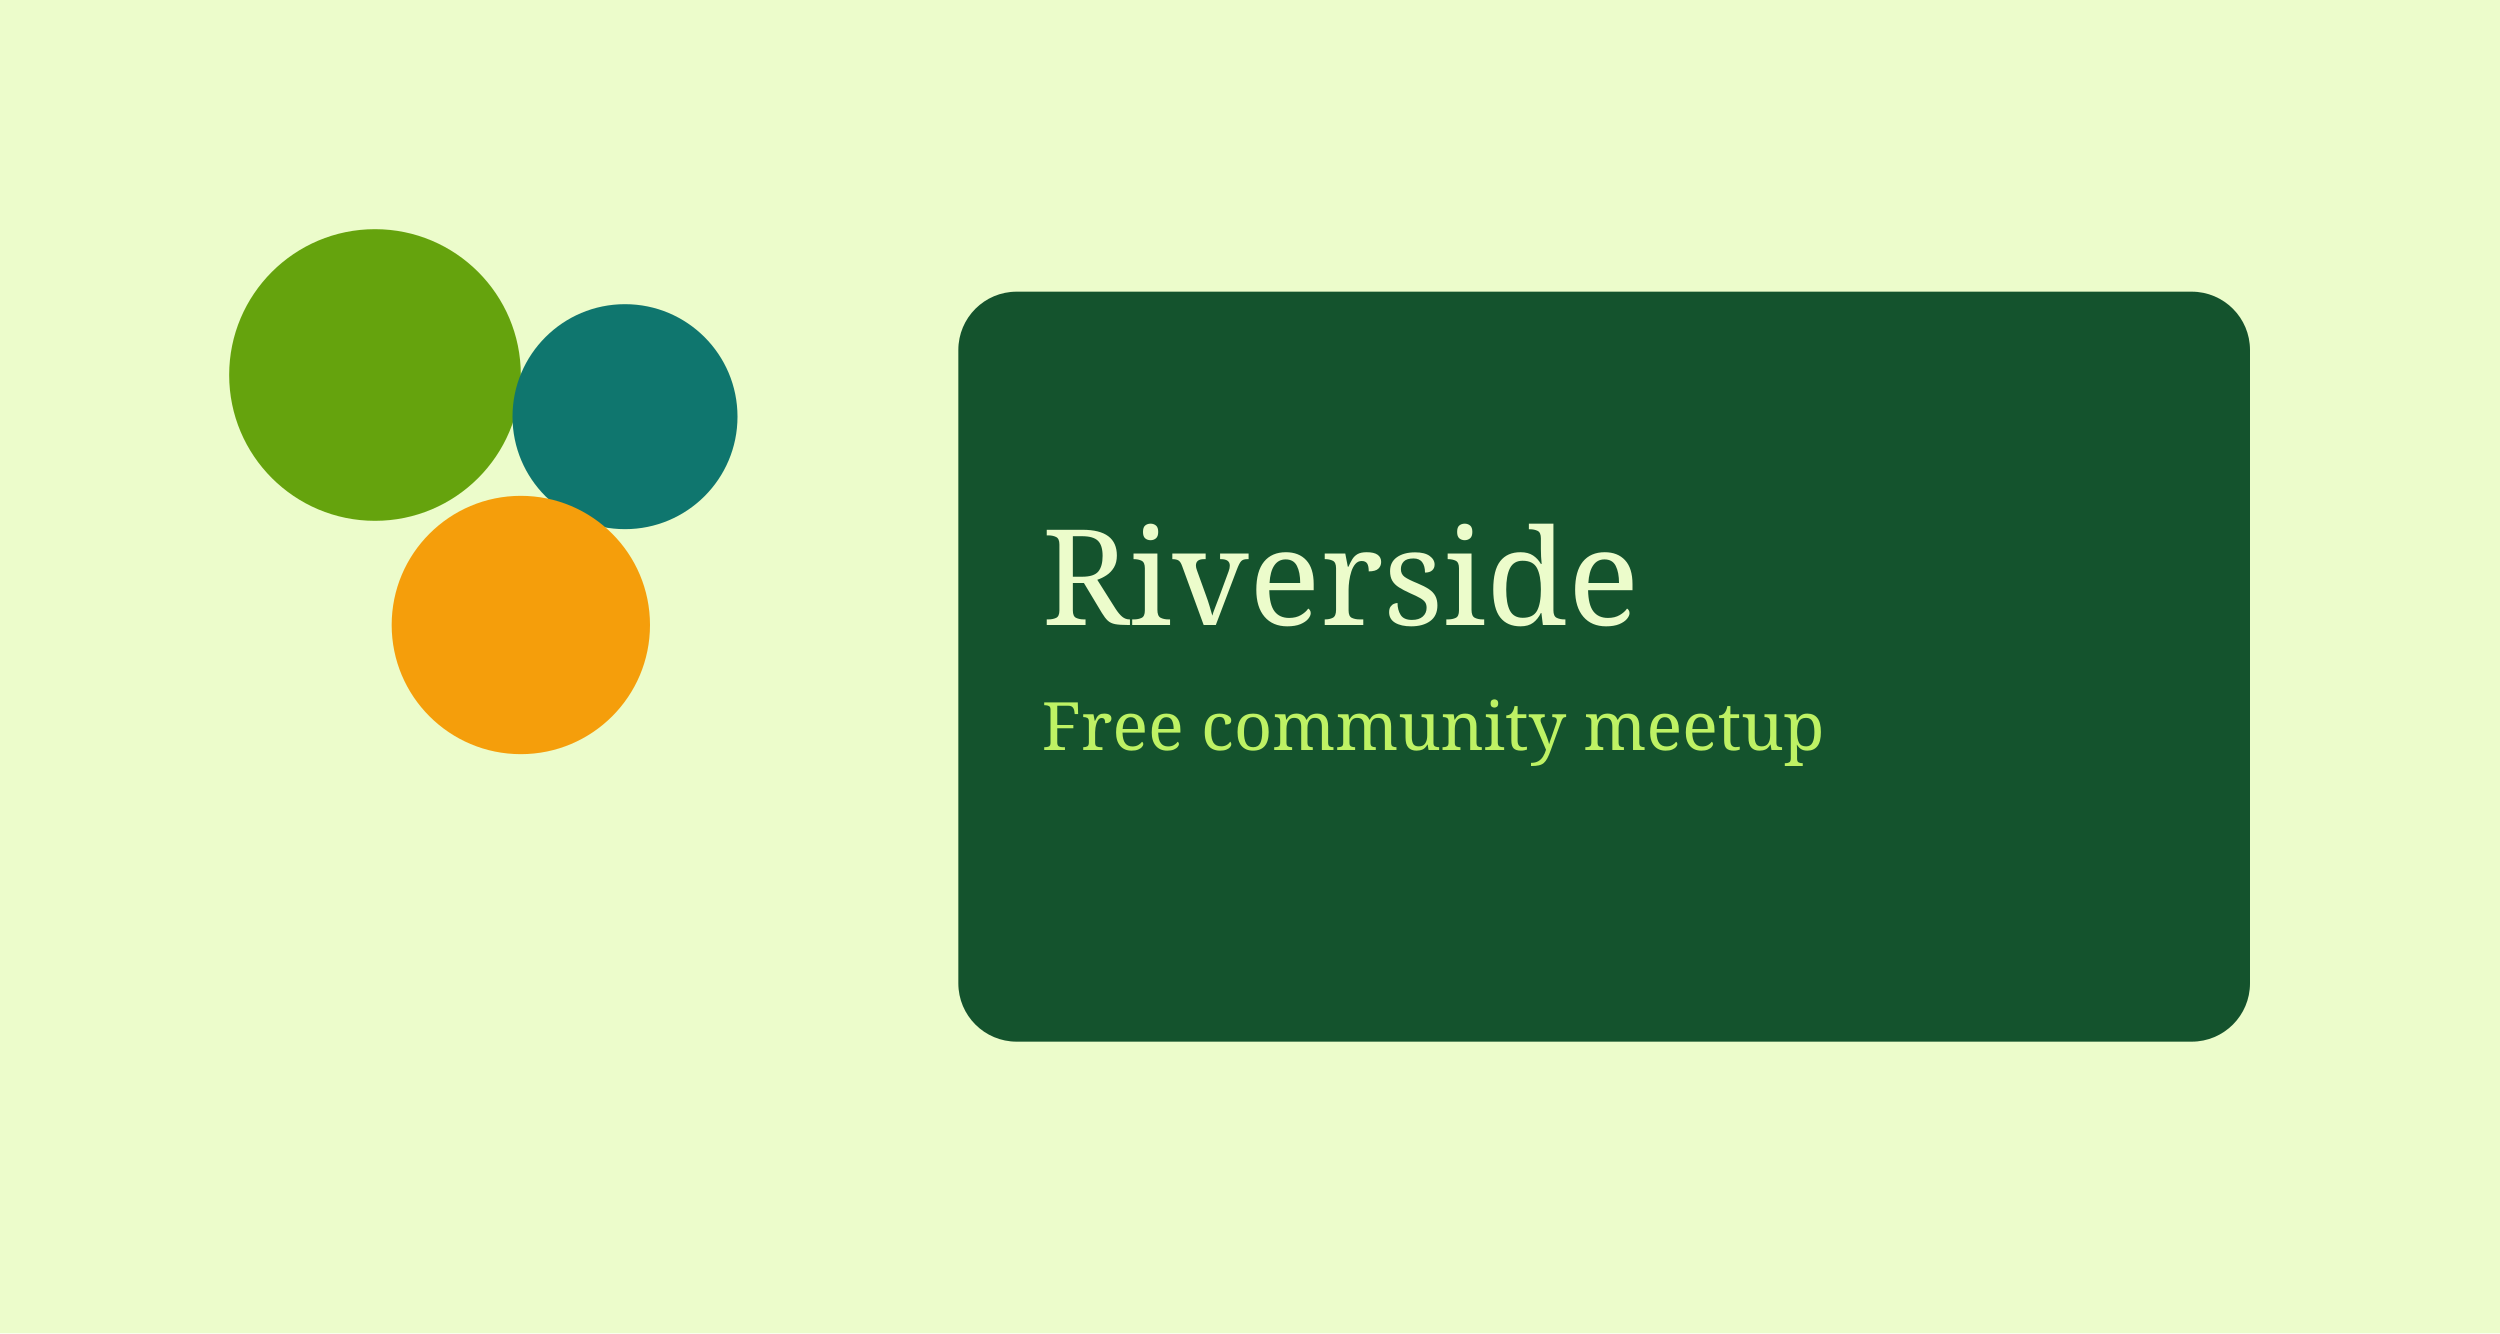
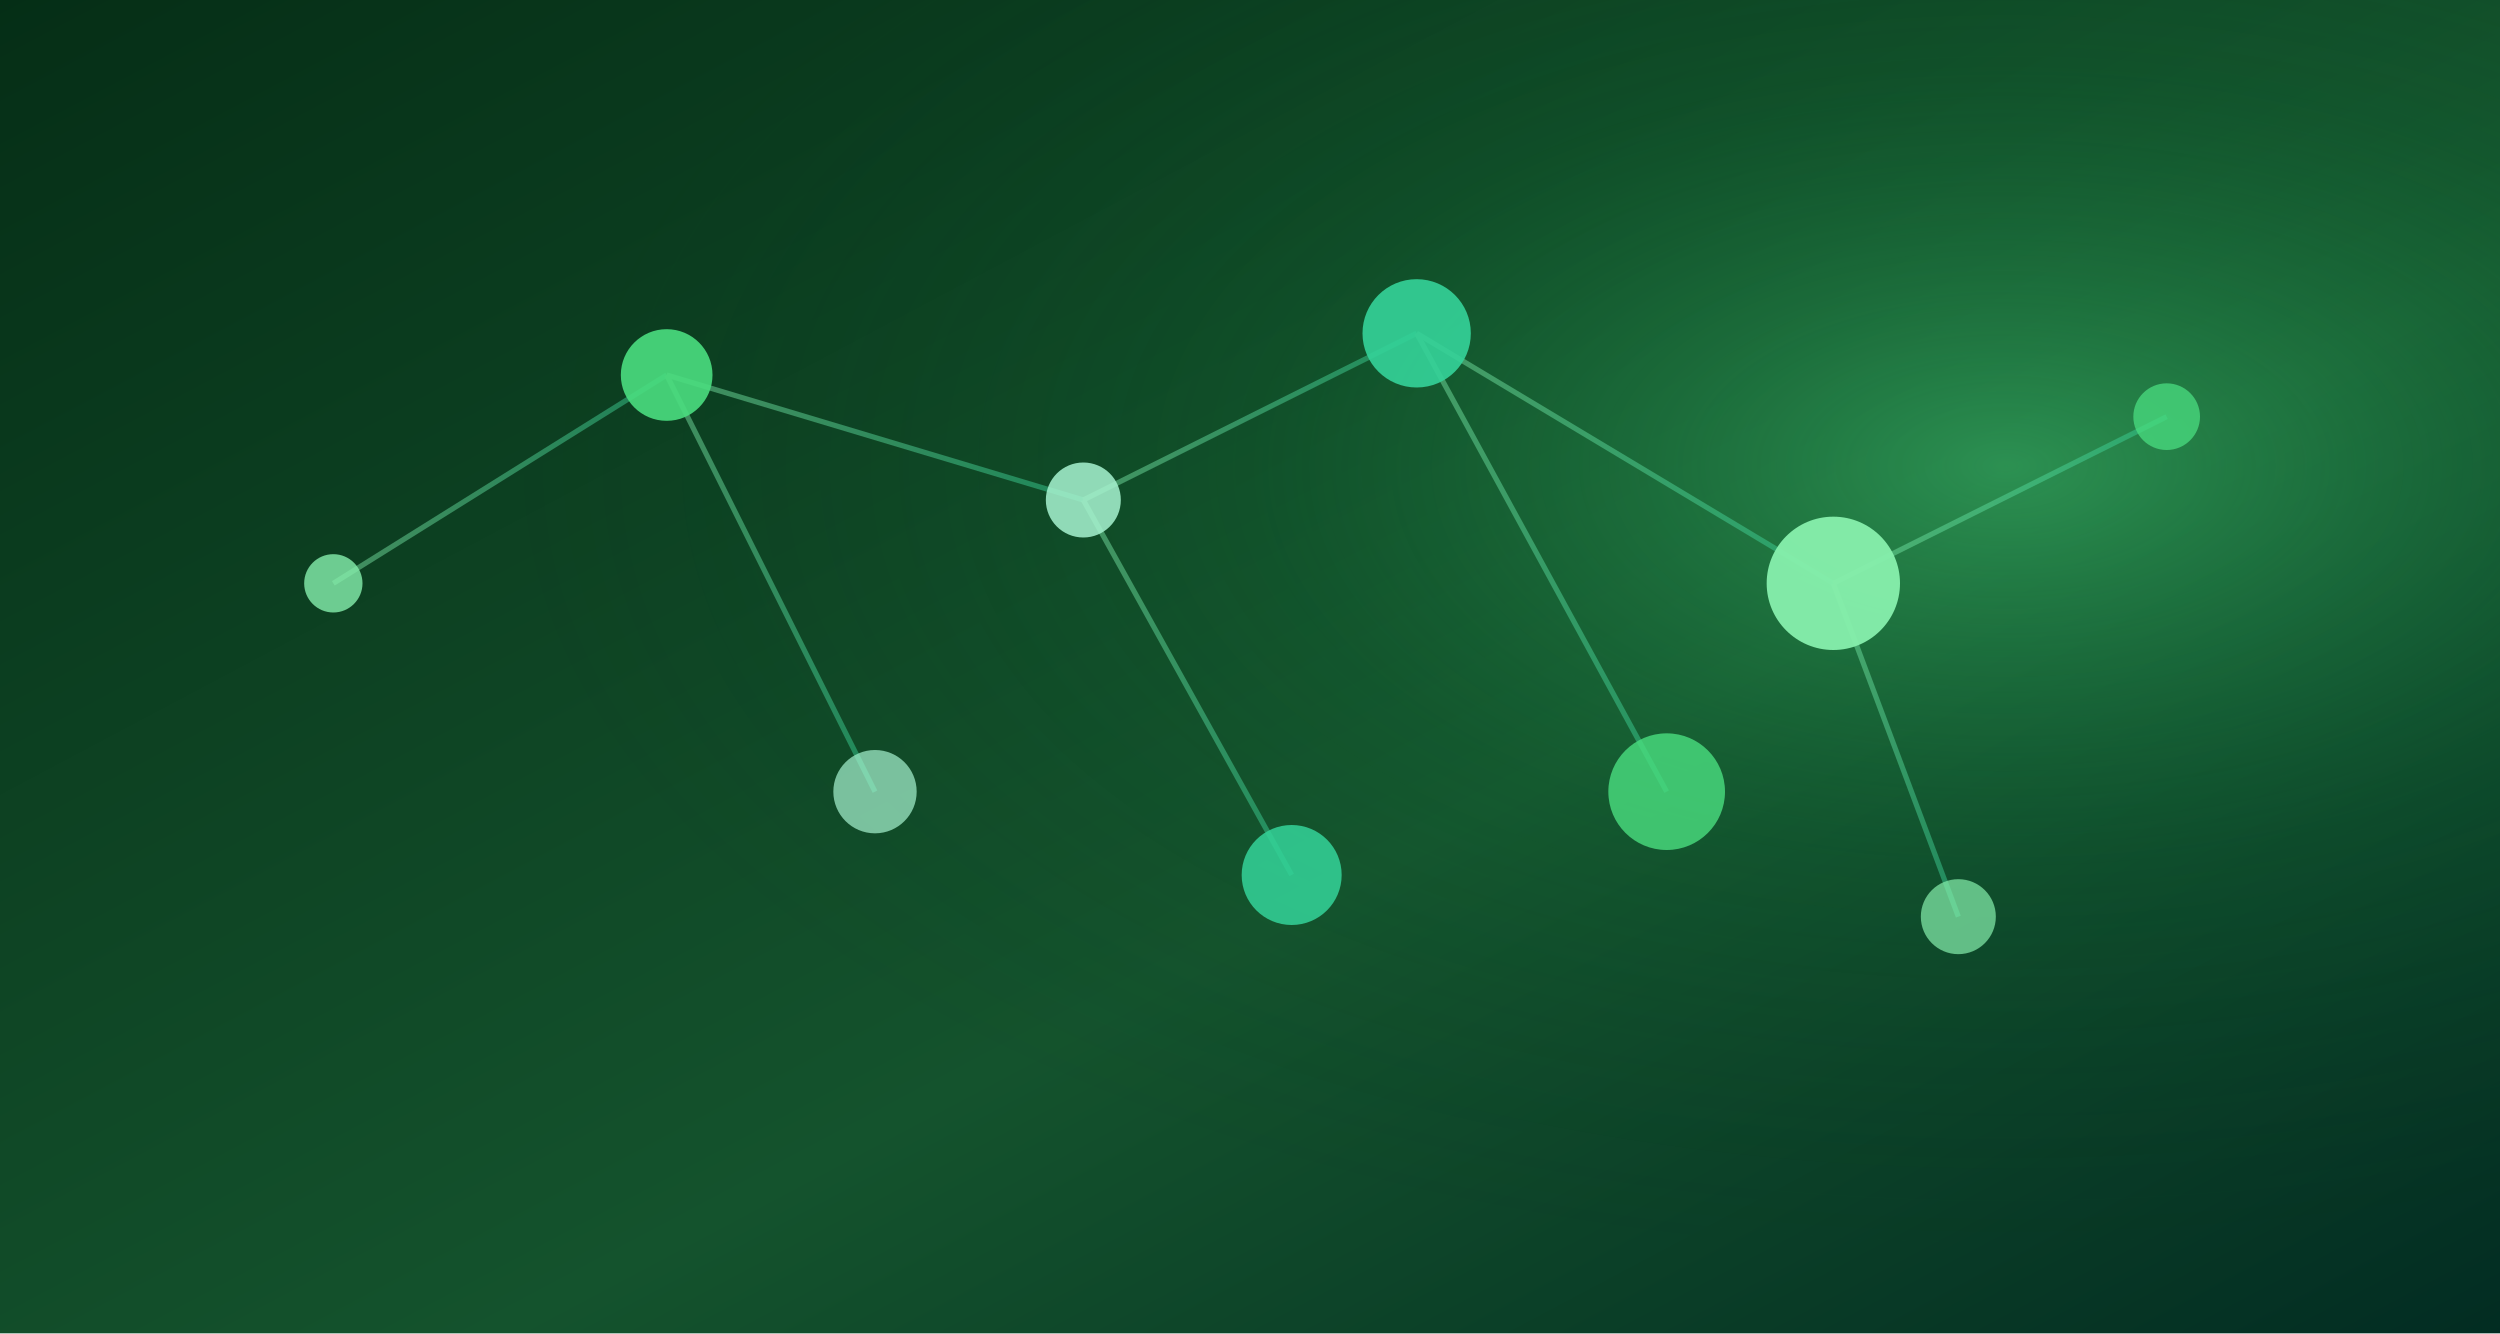
- <svg xmlns="http://www.w3.org/2000/svg" viewBox="0 0 1200 640" role="img" aria-label="Riverside Community Meetup">
-   <rect width="1200" height="640" fill="#ecfccb" />
-   <circle cx="180" cy="180" r="70" fill="#65a30d" />
-   <circle cx="300" cy="200" r="54" fill="#0f766e" />
-   <circle cx="250" cy="300" r="62" fill="#f59e0b" />
-   <rect x="460" y="140" width="620" height="360" rx="28" fill="#14532d" />
-   <text x="500" y="300" fill="#ecfccb" font-family="Georgia, serif" font-size="64">Riverside</text>
-   <text x="500" y="360" fill="#bef264" font-family="Georgia, serif" font-size="32">Free community meetup</text>
+ <svg xmlns="http://www.w3.org/2000/svg" width="1200" height="640" viewBox="0 0 1200 640" role="img" aria-label="Community Meetup Abstract Cover">
+   <defs>
+     <linearGradient id="meetup-bg" x1="0%" y1="0%" x2="100%" y2="100%">
+       <stop offset="0%" stop-color="#052e16" />
+       <stop offset="60%" stop-color="#14532d" />
+       <stop offset="100%" stop-color="#022c22" />
+     </linearGradient>
+     <radialGradient id="community-glow" cx="80%" cy="35%" r="60%">
+       <stop offset="0%" stop-color="#4ade80" stop-opacity="0.45" />
+       <stop offset="50%" stop-color="#15803d" stop-opacity="0.15" />
+       <stop offset="100%" stop-color="#052e16" stop-opacity="0" />
+     </radialGradient>
+     <linearGradient id="node-line" x1="0%" y1="0%" x2="100%" y2="0%">
+       <stop offset="0%" stop-color="#86efac" />
+       <stop offset="100%" stop-color="#34d399" />
+     </linearGradient>
+   </defs>
+   <rect width="1200" height="640" fill="url(#meetup-bg)" />
+   <rect width="1200" height="640" fill="url(#community-glow)" />
+   <g stroke="url(#node-line)" stroke-width="2.5" opacity="0.45">
+     <line x1="160" y1="280" x2="320" y2="180" />
+     <line x1="320" y1="180" x2="520" y2="240" />
+     <line x1="520" y1="240" x2="680" y2="160" />
+     <line x1="680" y1="160" x2="880" y2="280" />
+     <line x1="880" y1="280" x2="1040" y2="200" />
+     <line x1="320" y1="180" x2="420" y2="380" />
+     <line x1="520" y1="240" x2="620" y2="420" />
+     <line x1="680" y1="160" x2="800" y2="380" />
+     <line x1="880" y1="280" x2="940" y2="440" />
+   </g>
+   <circle cx="160" cy="280" r="14" fill="#86efac" opacity="0.8" />
+   <circle cx="320" cy="180" r="22" fill="#4ade80" opacity="0.9" />
+   <circle cx="520" cy="240" r="18" fill="#a7f3d0" opacity="0.85" />
+   <circle cx="680" cy="160" r="26" fill="#34d399" opacity="0.9" />
+   <circle cx="880" cy="280" r="32" fill="#86efac" opacity="0.95" />
+   <circle cx="1040" cy="200" r="16" fill="#4ade80" opacity="0.75" />
+   <circle cx="420" cy="380" r="20" fill="#a7f3d0" opacity="0.7" />
+   <circle cx="620" cy="420" r="24" fill="#34d399" opacity="0.85" />
+   <circle cx="800" cy="380" r="28" fill="#4ade80" opacity="0.8" />
+   <circle cx="940" cy="440" r="18" fill="#86efac" opacity="0.7" />
</svg>
